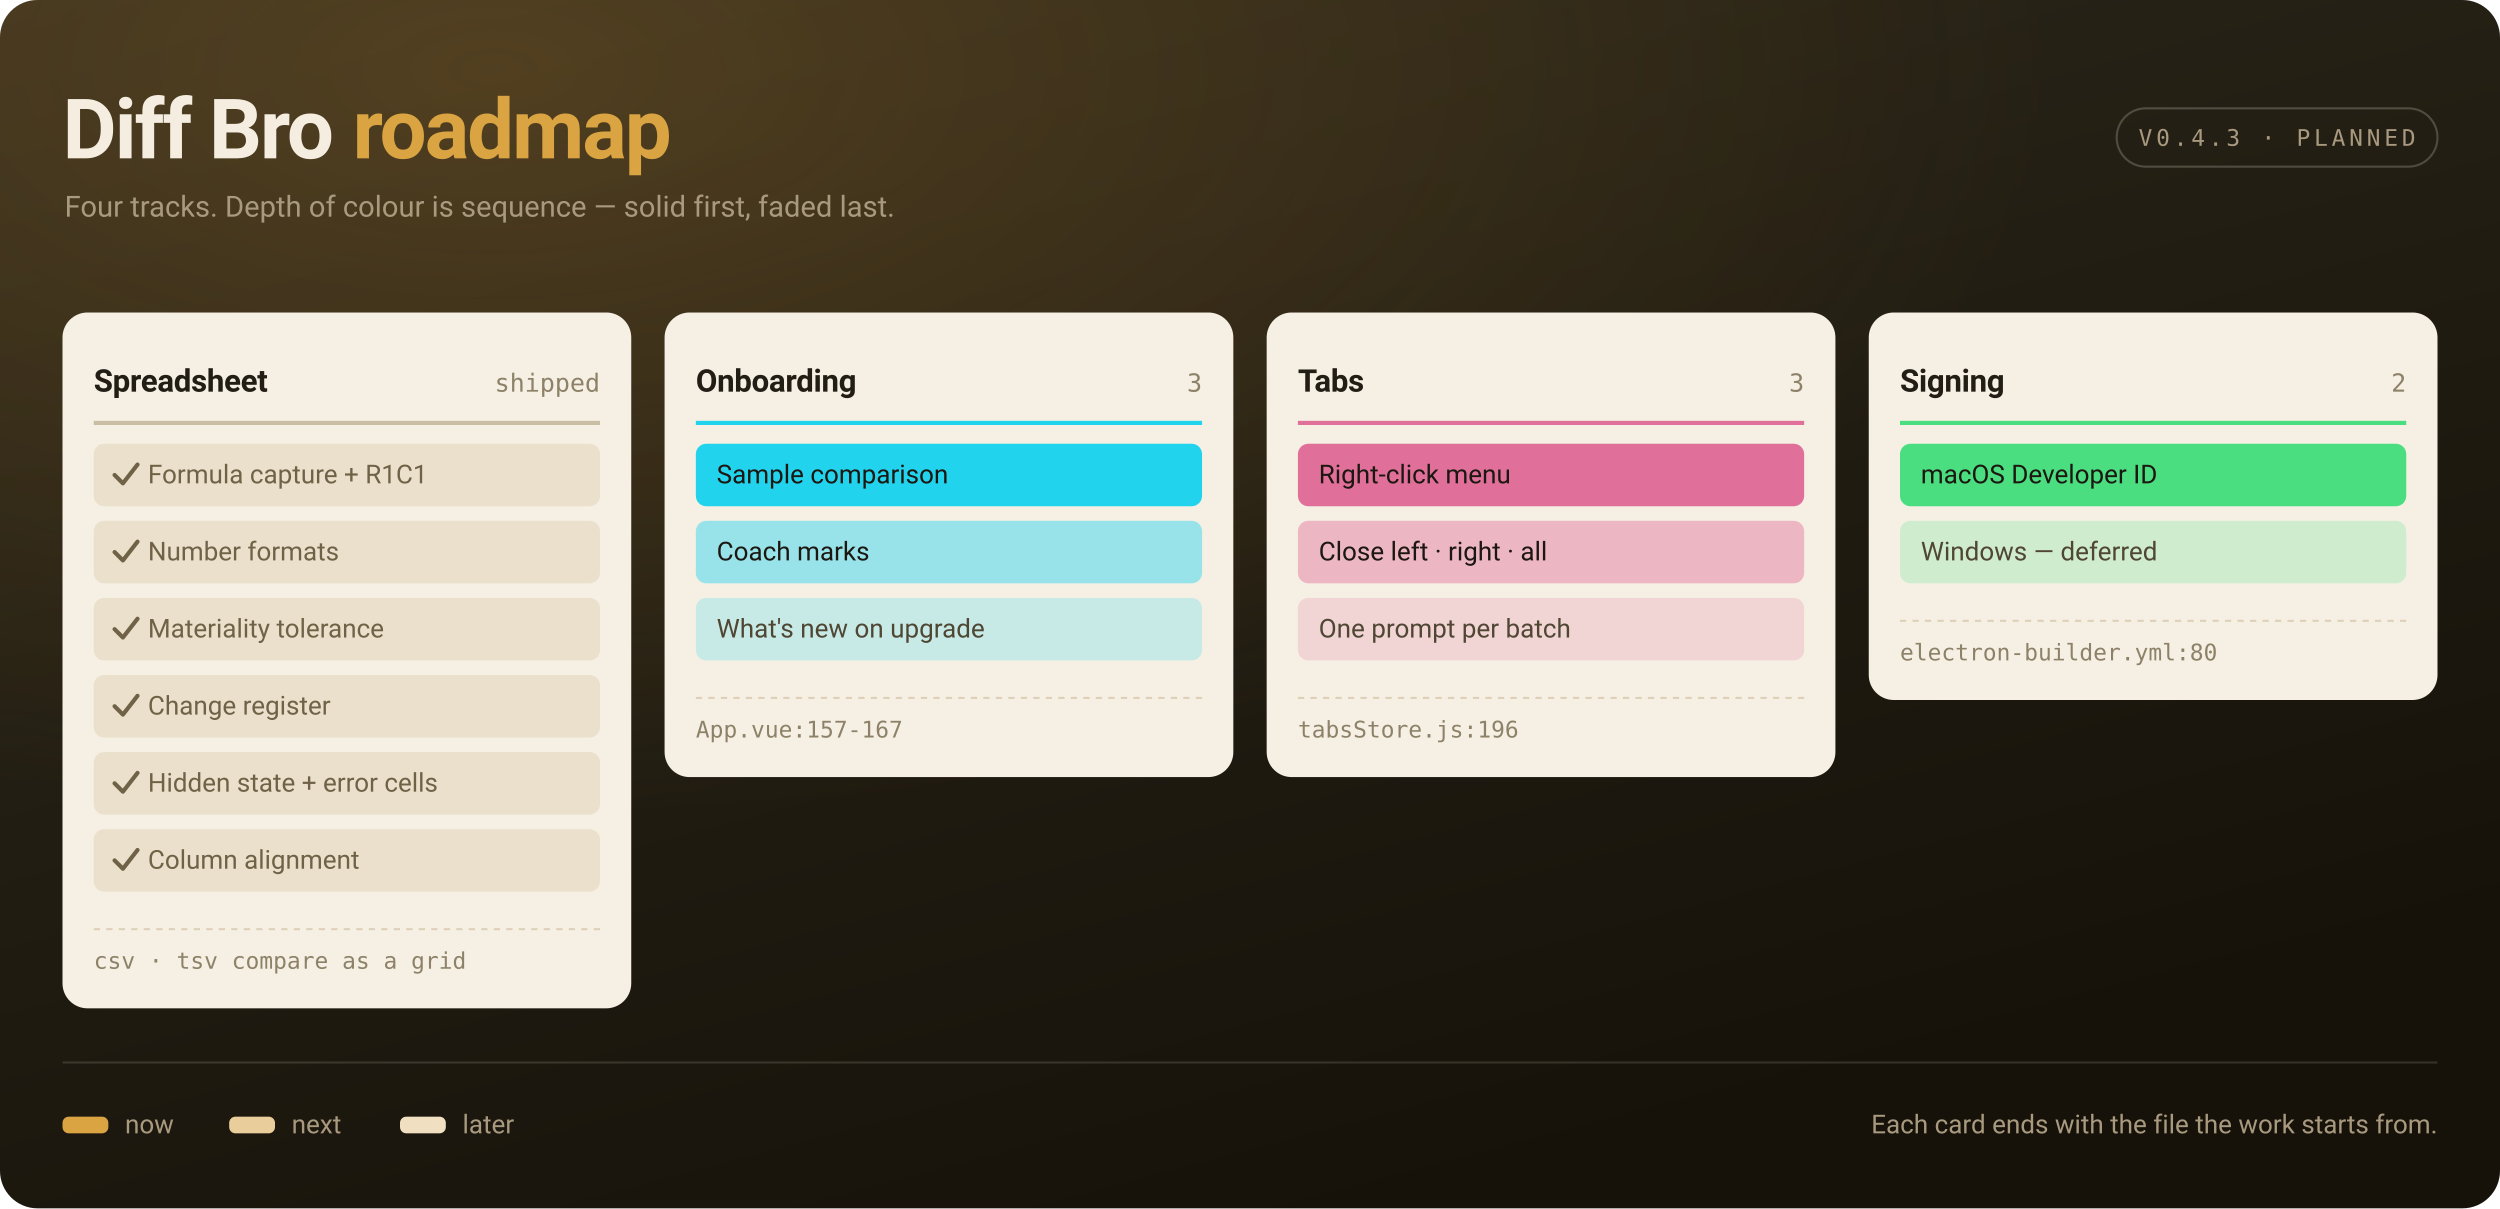
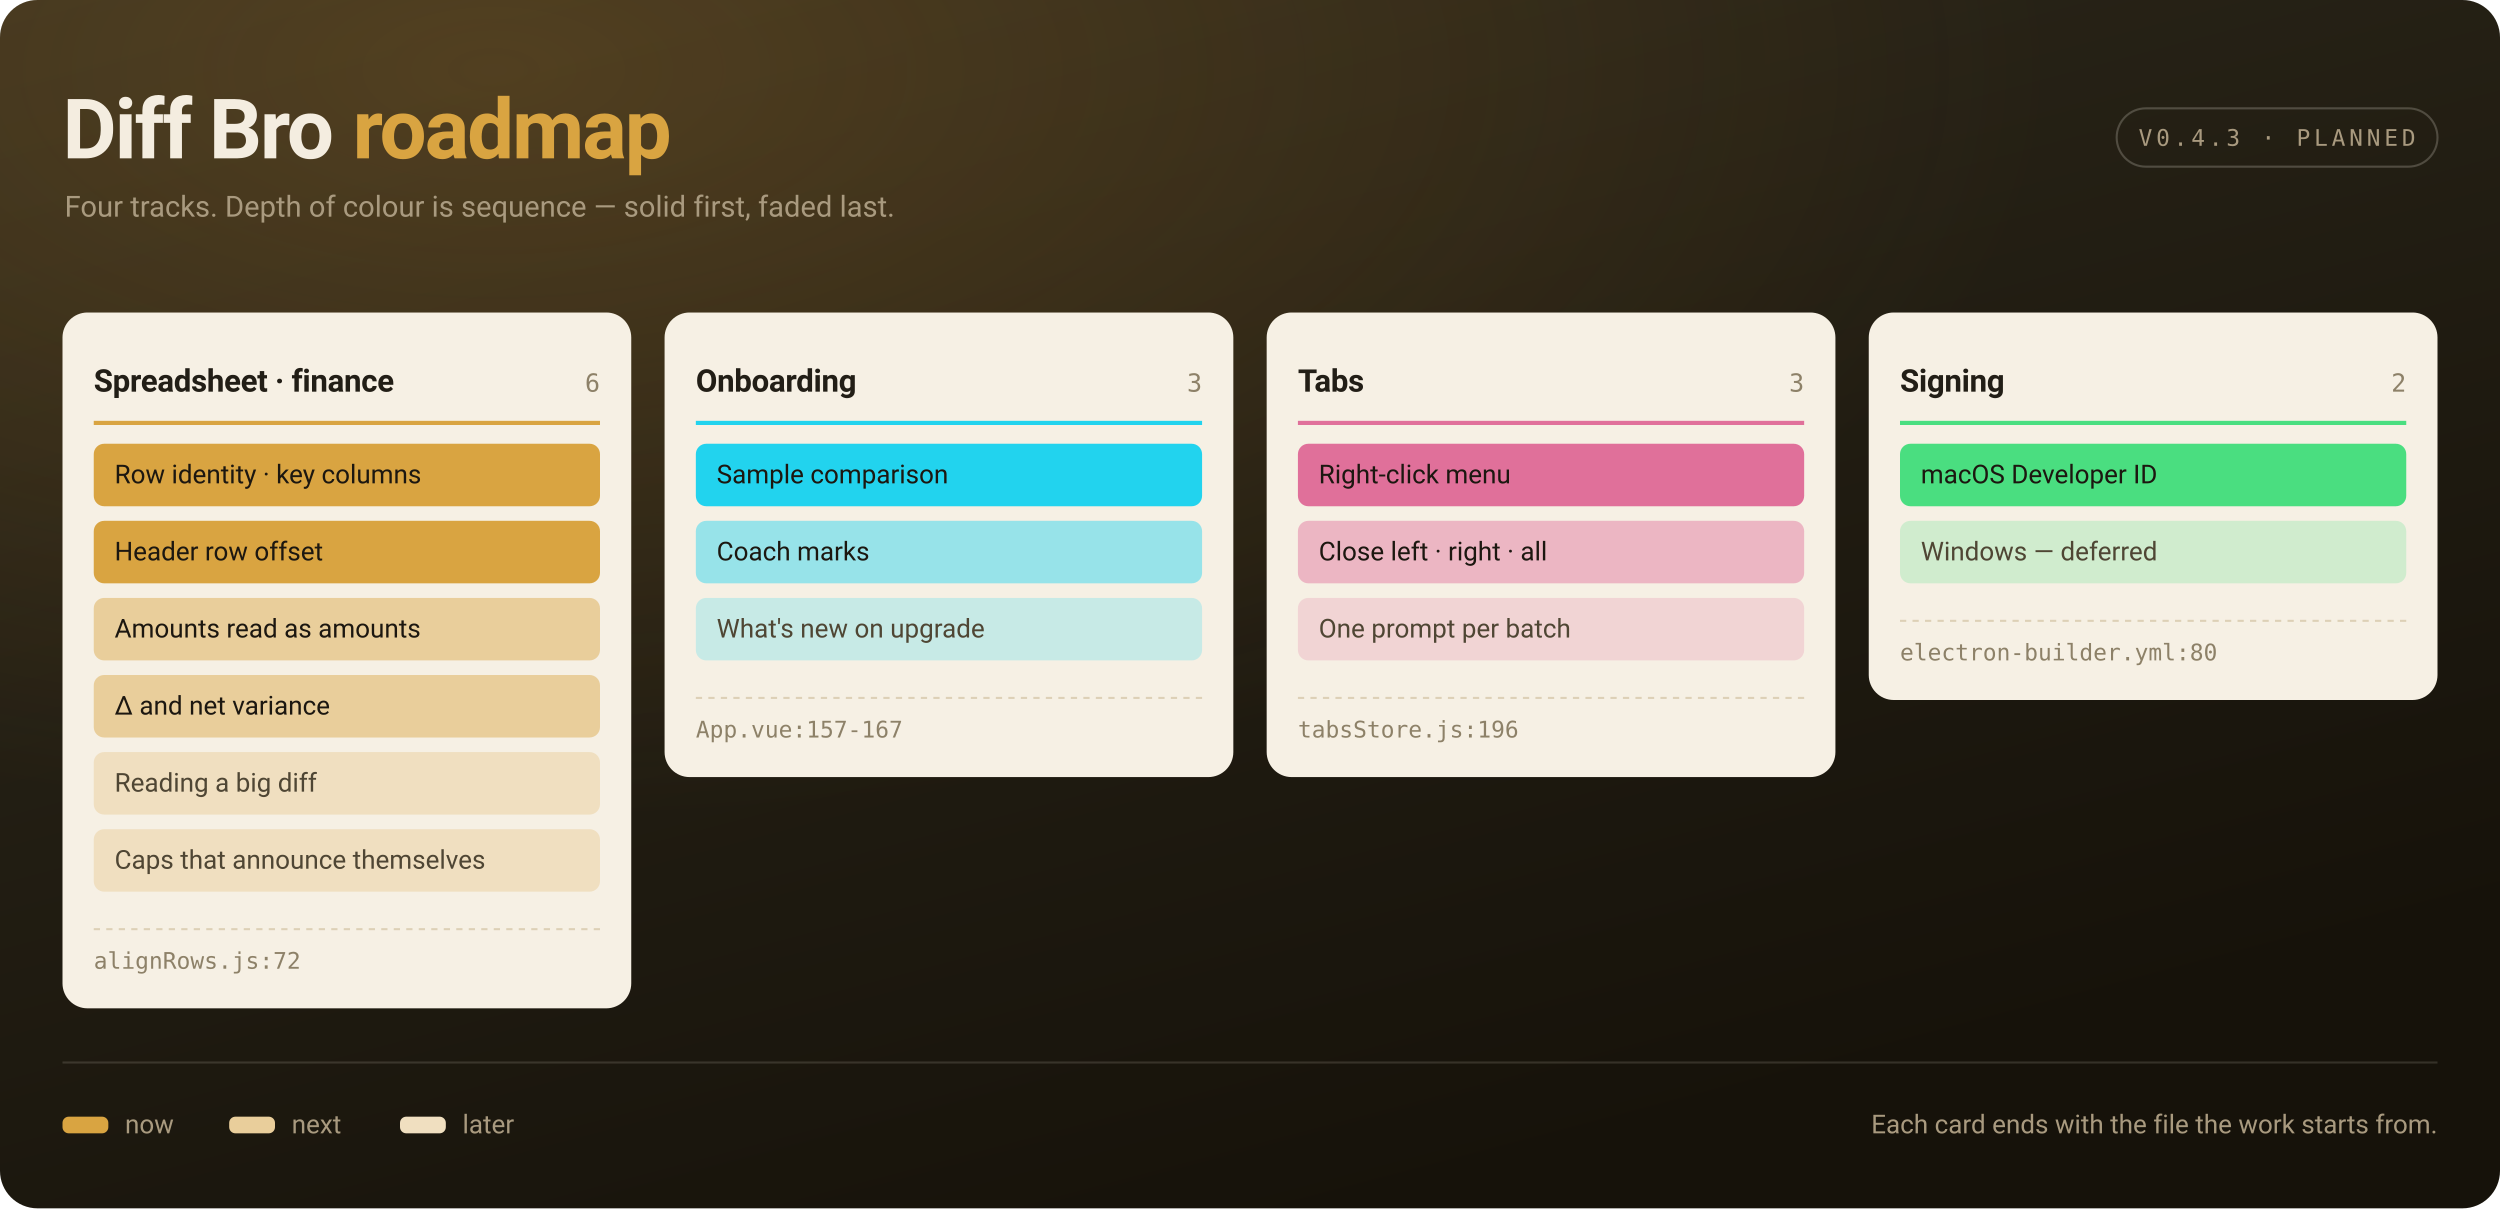
<svg xmlns="http://www.w3.org/2000/svg" viewBox="0 0 1200 580" width="1200" height="580" role="img" aria-label="Diff Bro roadmap — four tracks: spreadsheet, onboarding, tabs, signing">
  <defs>
    <linearGradient id="field" x1="0" y1="0" x2="0.55" y2="1">
      <stop offset="0" stop-color="#2f2a1c" />
      <stop offset="1" stop-color="#16120a" />
    </linearGradient>
    <radialGradient id="glow" cx="20%" cy="6%" r="62%">
      <stop offset="0" stop-color="#e8a13a" stop-opacity="0.20" />
      <stop offset="1" stop-color="#e8a13a" stop-opacity="0" />
    </radialGradient>
    <clipPath id="plate">
      <rect x="0" y="0" width="1200" height="580" rx="18" />
    </clipPath>
  </defs>
  <g clip-path="url(#plate)">
    <rect width="1200" height="580" fill="url(#field)" />
    <rect width="1200" height="580" fill="url(#glow)" />
  </g>
  <g font-family="-apple-system, BlinkMacSystemFont, 'Segoe UI', Roboto, Helvetica, Arial, sans-serif">
    <text x="30" y="76" font-size="40" font-weight="700" letter-spacing="-1" fill="#f4ede0">Diff Bro <tspan fill="#d9a441">roadmap</tspan>
    </text>
    <text x="31" y="104" font-size="14" fill="#a99a7f">Four tracks. Depth of colour is sequence — solid first, faded last.</text>
    <rect x="1016" y="52" width="154" height="28" rx="14" fill="none" stroke="#f4ede0" stroke-opacity="0.22" />
    <text x="1093" y="70" font-size="11" letter-spacing="1.8" text-anchor="middle" font-family="ui-monospace, SFMono-Regular, Menlo, monospace" fill="#a99a7f">V0.4.3 · PLANNED</text>
    <rect x="30" y="150" width="273" height="334" rx="12" fill="#f6f0e4" />
-     <text x="45" y="188" font-size="15" font-weight="600" letter-spacing="-0.15" fill="#221e16">Spreadsheet</text>
-     <text x="288" y="188" font-size="12" text-anchor="end" font-family="ui-monospace, SFMono-Regular, Menlo, monospace" fill="#8d8168">shipped</text>
-     <rect x="45" y="202" width="243" height="2" fill="#c9bda3" />
-     <rect x="45" y="213" width="243" height="30" rx="5" fill="#eae0cb" />
-     <path d="M55 228 l4 4 l7 -9" fill="none" stroke="#6f6247" stroke-width="2" stroke-linecap="round" stroke-linejoin="round" />
-     <text x="71" y="232" font-size="12.5" fill="#6f6247">Formula capture + R1C1</text>
-     <rect x="45" y="250" width="243" height="30" rx="5" fill="#eae0cb" />
-     <path d="M55 265 l4 4 l7 -9" fill="none" stroke="#6f6247" stroke-width="2" stroke-linecap="round" stroke-linejoin="round" />
-     <text x="71" y="269" font-size="12.5" fill="#6f6247">Number formats</text>
-     <rect x="45" y="287" width="243" height="30" rx="5" fill="#eae0cb" />
-     <path d="M55 302 l4 4 l7 -9" fill="none" stroke="#6f6247" stroke-width="2" stroke-linecap="round" stroke-linejoin="round" />
-     <text x="71" y="306" font-size="12.5" fill="#6f6247">Materiality tolerance</text>
-     <rect x="45" y="324" width="243" height="30" rx="5" fill="#eae0cb" />
-     <path d="M55 339 l4 4 l7 -9" fill="none" stroke="#6f6247" stroke-width="2" stroke-linecap="round" stroke-linejoin="round" />
-     <text x="71" y="343" font-size="12.5" fill="#6f6247">Change register</text>
-     <rect x="45" y="361" width="243" height="30" rx="5" fill="#eae0cb" />
-     <path d="M55 376 l4 4 l7 -9" fill="none" stroke="#6f6247" stroke-width="2" stroke-linecap="round" stroke-linejoin="round" />
-     <text x="71" y="380" font-size="12.5" fill="#6f6247">Hidden state + error cells</text>
-     <rect x="45" y="398" width="243" height="30" rx="5" fill="#eae0cb" />
-     <path d="M55 413 l4 4 l7 -9" fill="none" stroke="#6f6247" stroke-width="2" stroke-linecap="round" stroke-linejoin="round" />
-     <text x="71" y="417" font-size="12.5" fill="#6f6247">Column alignment</text>
+     <text x="45" y="188" font-size="15" font-weight="600" letter-spacing="-0.15" fill="#221e16">Spreadsheet · finance</text>
+     <text x="288" y="188" font-size="12" text-anchor="end" font-family="ui-monospace, SFMono-Regular, Menlo, monospace" fill="#8d8168">6</text>
+     <rect x="45" y="202" width="243" height="2" fill="#d9a441" />
+     <rect x="45" y="213" width="243" height="30" rx="5" fill="#d9a441" />
+     <text x="55" y="232" font-size="12.5" fill="#1c1710">Row identity · key columns</text>
+     <rect x="45" y="250" width="243" height="30" rx="5" fill="#d9a441" />
+     <text x="55" y="269" font-size="12.5" fill="#1c1710">Header row offset</text>
+     <rect x="45" y="287" width="243" height="30" rx="5" fill="#e9ce9b" />
+     <text x="55" y="306" font-size="12.5" fill="#1c1710">Amounts read as amounts</text>
+     <rect x="45" y="324" width="243" height="30" rx="5" fill="#e9ce9b" />
+     <text x="55" y="343" font-size="12.5" fill="#1c1710">Δ and net variance</text>
+     <rect x="45" y="361" width="243" height="30" rx="5" fill="#f0dfc0" />
+     <text x="55" y="380" font-size="12.5" fill="#4f4634">Reading a big diff</text>
+     <rect x="45" y="398" width="243" height="30" rx="5" fill="#f0dfc0" />
+     <text x="55" y="417" font-size="12.5" fill="#4f4634">Caps that announce themselves</text>
    <line x1="45" y1="446" x2="288" y2="446" stroke="#ddd0b6" stroke-dasharray="3 3" />
-     <text x="45" y="465" font-size="11" font-family="ui-monospace, SFMono-Regular, Menlo, monospace" fill="#8d8168">csv · tsv compare as a grid</text>
+     <text x="45" y="465" font-size="11" font-family="ui-monospace, SFMono-Regular, Menlo, monospace" fill="#8d8168">alignRows.js:72</text>
    <rect x="319" y="150" width="273" height="223" rx="12" fill="#f6f0e4" />
    <text x="334" y="188" font-size="15" font-weight="600" letter-spacing="-0.15" fill="#221e16">Onboarding</text>
    <text x="577" y="188" font-size="12" text-anchor="end" font-family="ui-monospace, SFMono-Regular, Menlo, monospace" fill="#8d8168">3</text>
    <rect x="334" y="202" width="243" height="2" fill="#22d3ee" />
    <rect x="334" y="213" width="243" height="30" rx="5" fill="#22d3ee" />
    <text x="344" y="232" font-size="12.5" fill="#1c1710">Sample comparison</text>
    <rect x="334" y="250" width="243" height="30" rx="5" fill="#97e3e9" />
    <text x="344" y="269" font-size="12.5" fill="#1c1710">Coach marks</text>
    <rect x="334" y="287" width="243" height="30" rx="5" fill="#c7eae6" />
    <text x="344" y="306" font-size="12.5" fill="#4f4634">What's new on upgrade</text>
    <line x1="334" y1="335" x2="577" y2="335" stroke="#ddd0b6" stroke-dasharray="3 3" />
    <text x="334" y="354" font-size="11" font-family="ui-monospace, SFMono-Regular, Menlo, monospace" fill="#8d8168">App.vue:157-167</text>
    <rect x="608" y="150" width="273" height="223" rx="12" fill="#f6f0e4" />
    <text x="623" y="188" font-size="15" font-weight="600" letter-spacing="-0.15" fill="#221e16">Tabs</text>
    <text x="866" y="188" font-size="12" text-anchor="end" font-family="ui-monospace, SFMono-Regular, Menlo, monospace" fill="#8d8168">3</text>
    <rect x="623" y="202" width="243" height="2" fill="#e0709a" />
    <rect x="623" y="213" width="243" height="30" rx="5" fill="#e0709a" />
    <text x="633" y="232" font-size="12.5" fill="#1c1710">Right-click menu</text>
    <rect x="623" y="250" width="243" height="30" rx="5" fill="#ecb6c3" />
    <text x="633" y="269" font-size="12.5" fill="#1c1710">Close left · right · all</text>
    <rect x="623" y="287" width="243" height="30" rx="5" fill="#f1d4d4" />
    <text x="633" y="306" font-size="12.5" fill="#4f4634">One prompt per batch</text>
    <line x1="623" y1="335" x2="866" y2="335" stroke="#ddd0b6" stroke-dasharray="3 3" />
    <text x="623" y="354" font-size="11" font-family="ui-monospace, SFMono-Regular, Menlo, monospace" fill="#8d8168">tabsStore.js:196</text>
    <rect x="897" y="150" width="273" height="186" rx="12" fill="#f6f0e4" />
    <text x="912" y="188" font-size="15" font-weight="600" letter-spacing="-0.15" fill="#221e16">Signing</text>
    <text x="1155" y="188" font-size="12" text-anchor="end" font-family="ui-monospace, SFMono-Regular, Menlo, monospace" fill="#8d8168">2</text>
    <rect x="912" y="202" width="243" height="2" fill="#4ade80" />
    <rect x="912" y="213" width="243" height="30" rx="5" fill="#4ade80" />
    <text x="922" y="232" font-size="12.5" fill="#1c1710">macOS Developer ID</text>
    <rect x="912" y="250" width="243" height="30" rx="5" fill="#d0ecce" />
    <text x="922" y="269" font-size="12.5" fill="#4f4634">Windows — deferred</text>
    <line x1="912" y1="298" x2="1155" y2="298" stroke="#ddd0b6" stroke-dasharray="3 3" />
    <text x="912" y="317" font-size="11" font-family="ui-monospace, SFMono-Regular, Menlo, monospace" fill="#8d8168">electron-builder.yml:80</text>
    <line x1="30" y1="510" x2="1170" y2="510" stroke="#f4ede0" stroke-opacity="0.14" />
    <rect x="30" y="536" width="22" height="8" rx="3" fill="#d9a441" />
    <text x="60" y="544" font-size="12.5" fill="#a99a7f">now</text>
    <rect x="110" y="536" width="22" height="8" rx="3" fill="#e9ce9b" />
    <text x="140" y="544" font-size="12.5" fill="#a99a7f">next</text>
    <rect x="192" y="536" width="22" height="8" rx="3" fill="#f0dfc0" />
    <text x="222" y="544" font-size="12.5" fill="#a99a7f">later</text>
    <text x="1170" y="544" font-size="12.5" text-anchor="end" fill="#a99a7f">Each card ends with the file the work starts from.</text>
  </g>
</svg>
